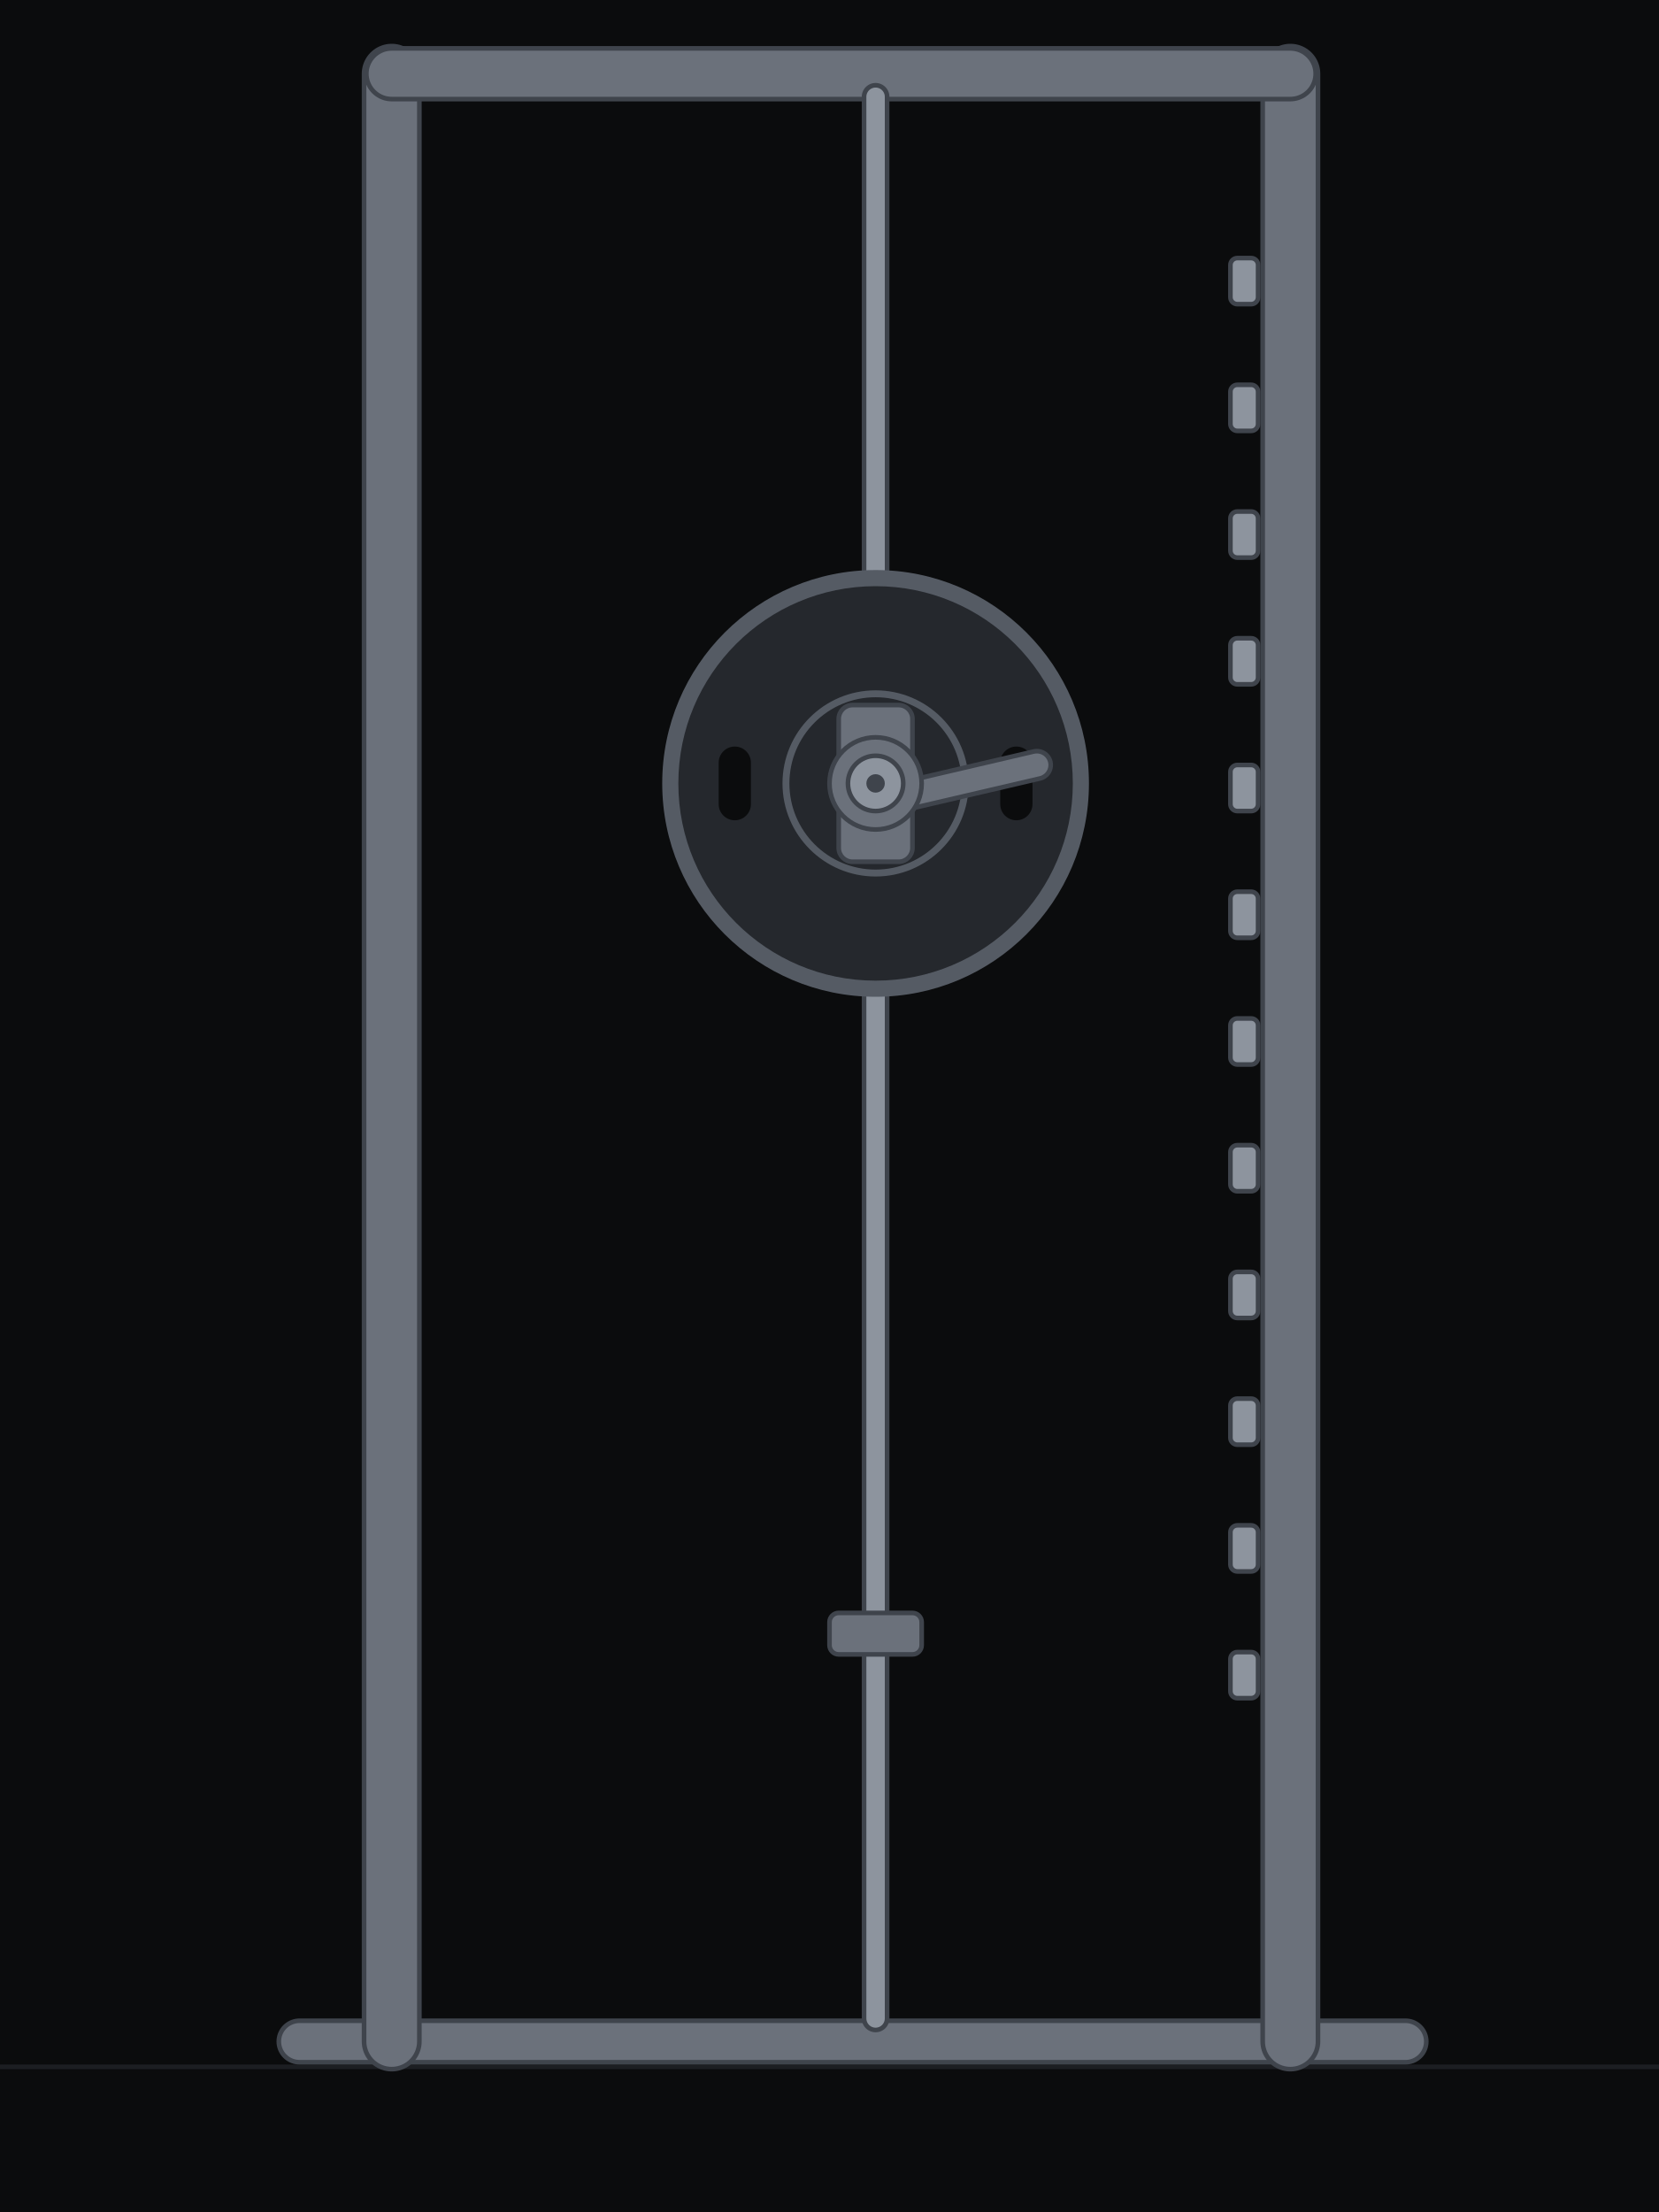
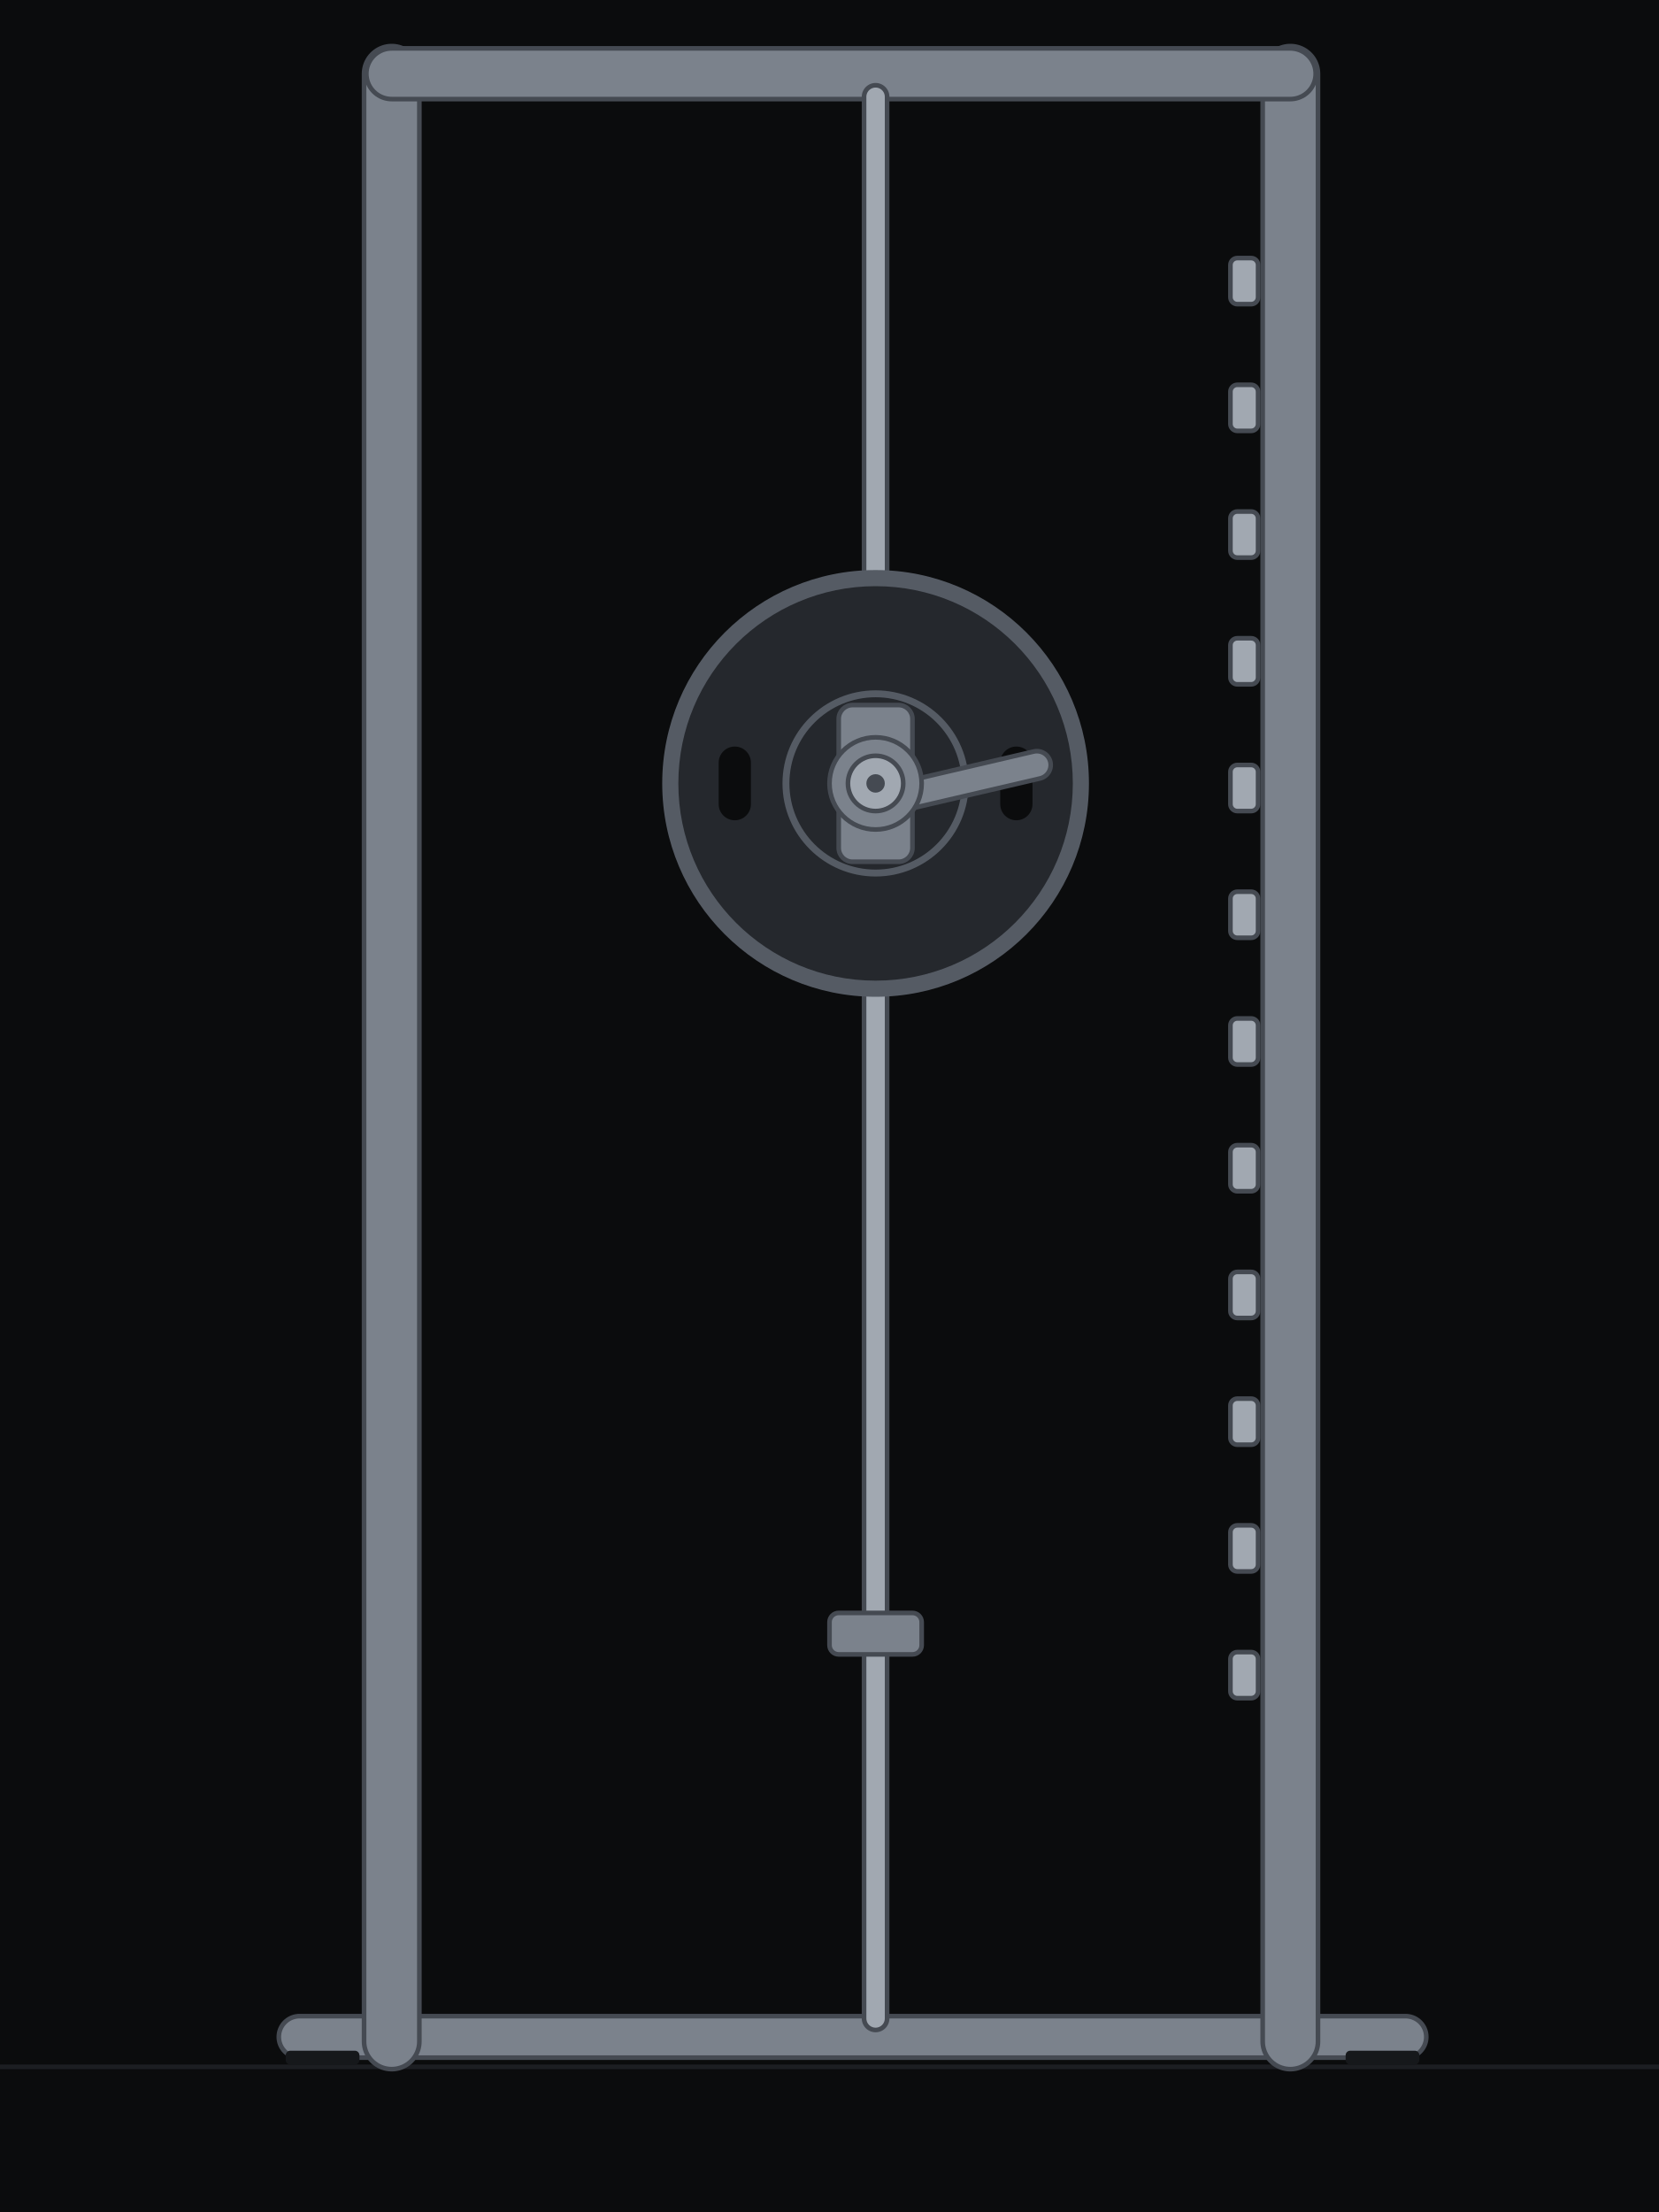
<svg xmlns="http://www.w3.org/2000/svg" viewBox="0 0 720 960" width="720" height="960">
  <defs>
    <clipPath id="recorte-torso" clipPathUnits="userSpaceOnUse">
-       <path d="M-34 -14C-30 -22.7 -23 -40 -14 -46C-5 -52 7.7 -51.3 20 -50C32.3 -48.7 46.7 -41.2 60 -38C73.3 -34.8 85.8 -31 100 -31C114.2 -31 130.8 -35.8 145 -38C159.2 -40.2 173.3 -44 185 -44C196.7 -44 207.2 -41.7 215 -38C222.8 -34.3 227.8 -27.3 232 -22C236.2 -16.7 239 -11.3 240 -6C241 -0.7 240.3 4.7 238 10C235.7 15.3 231.5 20.3 226 26C220.5 31.7 214 39.5 205 44C196 48.5 182.8 52.7 172 53C161.2 53.3 152 48.8 140 46C128 43.2 115 37.3 100 36C85 34.7 65 38 50 38C35 38 22.3 38.7 10 36C-2.3 33.3 -16 27 -24 22C-32 17 -36.3 12 -38 6C-39.7 0 -38 -5.3 -34 -14Z" />
+       <path d="M-34 -14C-30.7 -23.3 -25.7 -43 -18 -50C-10.3 -57 1.3 -56.7 12 -56C22.7 -55.3 34.7 -50 46 -46C57.3 -42 70.2 -34.7 80 -32C89.8 -29.3 95 -28.3 105 -30C115 -31.7 128.8 -38.7 140 -42C151.2 -45.3 162 -49.3 172 -50C182 -50.7 191.7 -48.3 200 -46C208.3 -43.7 216 -40.3 222 -36C228 -31.7 232.7 -25.3 236 -20C239.3 -14.7 241.3 -9 242 -4C242.7 1 242 5 240 10C238 15 234.7 19.7 230 26C225.3 32.3 218.7 42.3 212 48C205.3 53.7 198 58 190 60C182 62 171.3 61.7 164 60C156.7 58.3 152.7 53 146 50C139.3 47 132.3 44 124 42C115.7 40 106.7 38.7 96 38C85.3 37.3 72 38.3 60 38C48 37.7 35 37.3 24 36C13 34.7 2.3 32.7 -6 30C-14.3 27.3 -20.7 24 -26 20C-31.3 16 -36.7 11.7 -38 6C-39.3 0.3 -37.3 -4.7 -34 -14Z" />
    </clipPath>
    <clipPath id="recorte-muslo" clipPathUnits="userSpaceOnUse">
-       <path d="M0 -34C11.6 -35.3 31.7 -37.8 52.8 -37C73.9 -36.2 106.2 -31.5 126.7 -29C147.3 -26.5 166 -23.7 176 -22C186 -20.3 183.8 -20.9 187 -19.1C190.2 -17.2 193.2 -14.2 195.1 -11C196.9 -7.8 198 -3.7 198 0C198 3.7 196.9 7.8 195.1 11C193.2 14.2 190.2 17.2 187 19.1C183.8 20.9 189.6 20.5 176 22C162.4 23.5 130.5 25.8 105.6 28C80.7 30.2 44 34 26.4 35C8.8 36 7.2 34.9 0 34C-7.2 33.1 -12.1 32.3 -17 29.4C-21.9 26.6 -26.6 21.9 -29.4 17C-32.3 12.1 -34 5.7 -34 0C-34 -5.7 -32.3 -12.1 -29.4 -17C-26.6 -21.9 -21.9 -26.6 -17 -29.4C-12.1 -32.3 -11.6 -32.7 0 -34Z" />
+       <path d="M0 -34C12.2 -35.6 34.6 -39.8 56.3 -39C78 -38.2 110.3 -31.8 130.2 -29C150.2 -26.2 166.5 -23.7 176 -22C185.5 -20.3 183.8 -20.9 187 -19.1C190.2 -17.2 193.2 -14.2 195.1 -11C196.9 -7.8 198 -3.7 198 0C198 3.7 196.9 7.8 195.1 11C193.2 14.2 190.2 17.2 187 19.1C183.8 20.9 183.1 21.2 176 22C168.9 22.8 159 22.3 144.3 24C129.7 25.7 106.8 30.2 88 32C69.2 33.8 46.3 34.7 31.7 35C17 35.3 8.1 34.9 0 34C-8.1 33.1 -12.1 32.3 -17 29.4C-21.9 26.6 -26.6 21.9 -29.4 17C-32.3 12.1 -34 5.7 -34 0C-34 -5.7 -32.3 -12.1 -29.4 -17C-26.6 -21.9 -21.9 -26.6 -17 -29.4C-12.1 -32.3 -12.2 -32.4 0 -34Z" />
    </clipPath>
    <clipPath id="recorte-pierna" clipPathUnits="userSpaceOnUse">
-       <path d="M0 -22C9.2 -22.5 23.6 -23 44.3 -22C64.9 -21 101.8 -17.3 123.9 -16C146 -14.7 167 -14.6 177 -14C187 -13.4 182 -13.3 184 -12.1C186 -11 188 -9 189.1 -7C190.3 -5 191 -2.3 191 0C191 2.3 190.3 5 189.1 7C188 9 186 11 184 12.1C182 13.3 189.4 12.5 177 14C164.6 15.5 131 18.2 109.7 21C88.5 23.8 67.9 30.8 49.6 31C31.3 31.2 10.1 24 0 22C-10.1 20 -7.8 20.9 -11 19.1C-14.2 17.2 -17.2 14.2 -19.1 11C-20.9 7.8 -22 3.7 -22 0C-22 -3.7 -20.9 -7.8 -19.1 -11C-17.2 -14.2 -14.2 -17.2 -11 -19.1C-7.8 -20.9 -9.2 -21.5 0 -22Z" />
+       <path d="M0 -22C7.7 -22.5 14.8 -23.2 35.4 -22C56.1 -20.8 100.3 -16.3 123.9 -15C147.5 -13.7 167 -14.5 177 -14C187 -13.5 182 -13.3 184 -12.1C186 -11 188 -9 189.1 -7C190.3 -5 191 -2.3 191 0C191 2.3 190.3 5 189.1 7C188 9 186 11 184 12.1C182 13.3 184.7 13.4 177 14C169.3 14.6 152.8 14.2 138.1 16C123.3 17.8 104.4 22.2 88.5 25C72.6 27.8 57.2 33.5 42.5 33C27.7 32.5 8.9 24.3 0 22C-8.9 19.7 -7.8 20.9 -11 19.1C-14.2 17.2 -17.2 14.2 -19.1 11C-20.9 7.8 -22 3.7 -22 0C-22 -3.7 -20.9 -7.8 -19.1 -11C-17.2 -14.2 -14.2 -17.2 -11 -19.1C-7.8 -20.9 -7.7 -21.5 0 -22Z" />
    </clipPath>
    <clipPath id="recorte-pie" clipPathUnits="userSpaceOnUse">
-       <path d="M0 -14C-5 -13.7 -8.5 -11 -12 -8C-15.5 -5 -18.7 0 -21 4C-23.3 8 -25.8 12.3 -26 16C-26.2 19.7 -24.7 24 -22 26C-19.3 28 -18.7 27.7 -10 28C-1.3 28.3 17.7 28 30 28C42.3 28 55.7 28.2 64 28C72.3 27.8 76.3 28.2 80 27C83.7 25.8 85.7 23.3 86 21C86.3 18.7 85.7 15.5 82 13C78.3 10.5 71 8.5 64 6C57 3.5 47.7 0.7 40 -2C32.3 -4.7 24.7 -8 18 -10C11.3 -12 5 -14.3 0 -14Z" />
+       <path d="M0 -14C-5 -13.7 -8.7 -10.7 -12 -8C-15.3 -5.3 -17.7 -1.7 -20 2C-22.3 5.7 -25.3 10.3 -26 14C-26.7 17.7 -26 21.7 -24 24C-22 26.3 -19.3 27.3 -14 28C-8.7 28.7 -1 28.2 8 28C17 27.8 30.3 27 40 27C49.7 27 59.3 27.8 66 28C72.7 28.2 76.3 28.7 80 28C83.7 27.3 86.8 25.8 88 24C89.2 22.2 88.7 19 87 17C85.3 15 82.5 13.8 78 12C73.5 10.2 66.3 8.3 60 6C53.7 3.7 47 0.7 40 -2C33 -4.7 24.7 -8 18 -10C11.3 -12 5 -14.3 0 -14Z" />
    </clipPath>
    <clipPath id="recorte-brazo" clipPathUnits="userSpaceOnUse">
-       <path d="M0 -24C13.2 -23.9 44.7 -21.5 67 -20C89.3 -18.5 121.6 -16.2 134 -15C146.4 -13.8 139.3 -14.2 141.5 -13C143.7 -11.7 145.7 -9.7 147 -7.5C148.2 -5.3 149 -2.5 149 0C149 2.5 148.2 5.3 147 7.5C145.7 9.7 143.7 11.7 141.5 13C139.3 14.2 141.5 14.2 134 15C126.5 15.8 112.1 16.7 96.5 18C80.8 19.3 56.3 22 40.2 23C24.1 24 8.7 24.4 0 24C-8.7 23.6 -8.5 22.8 -12 20.8C-15.5 18.8 -18.8 15.5 -20.8 12C-22.8 8.5 -24 4 -24 0C-24 -4 -22.8 -8.5 -20.8 -12C-18.8 -15.5 -15.5 -18.8 -12 -20.8C-8.5 -22.8 -13.2 -24.1 0 -24Z" />
+       <path d="M0 -26C14.5 -25.9 51.4 -23.8 73.7 -22C96 -20.2 122.7 -16.5 134 -15C145.3 -13.5 139.3 -14.2 141.5 -13C143.7 -11.7 145.7 -9.7 147 -7.5C148.2 -5.3 149 -2.5 149 0C149 2.5 148.2 5.3 147 7.5C145.7 9.7 143.7 11.7 141.5 13C139.3 14.2 141.5 14 134 15C126.5 16 111.7 17.3 96.5 19C81.3 20.7 59 23.8 42.9 25C26.8 26.2 9.3 26.4 0 26C-9.3 25.6 -9.2 24.7 -13 22.5C-16.8 20.3 -20.3 16.8 -22.5 13C-24.7 9.2 -26 4.3 -26 0C-26 -4.3 -24.7 -9.2 -22.5 -13C-20.3 -16.8 -16.8 -20.3 -13 -22.5C-9.2 -24.7 -14.5 -26.1 0 -26Z" />
    </clipPath>
    <clipPath id="recorte-antebrazo" clipPathUnits="userSpaceOnUse">
-       <path d="M0 -15C6.9 -15.7 16.1 -17.8 33.6 -17C51.1 -16.2 92.3 -11.4 105 -10C117.7 -8.6 108.6 -9.5 110 -8.7C111.4 -7.8 112.8 -6.4 113.7 -5C114.5 -3.6 115 -1.7 115 0C115 1.7 114.5 3.6 113.7 5C112.8 6.4 111.4 7.8 110 8.7C108.6 9.5 119 8.4 105 10C91 11.6 43.8 17.2 26.3 18C8.8 18.8 5.6 15.8 0 15C-5.6 14.2 -5.3 14.2 -7.5 13C-9.7 11.7 -11.7 9.7 -13 7.5C-14.2 5.3 -15 2.5 -15 0C-15 -2.5 -14.2 -5.3 -13 -7.5C-11.7 -9.7 -9.7 -11.7 -7.5 -13C-5.3 -14.2 -6.9 -14.3 0 -15Z" />
+       <path d="M0 -15C5.1 -16.2 12.6 -20.2 23.1 -20C33.6 -19.8 49.4 -15.7 63 -14C76.7 -12.3 97.2 -10.9 105 -10C112.8 -9.1 108.6 -9.5 110 -8.7C111.4 -7.8 112.8 -6.4 113.7 -5C114.5 -3.6 115 -1.7 115 0C115 1.7 114.5 3.6 113.7 5C112.8 6.4 111.4 7.8 110 8.7C108.6 9.5 112 9.3 105 10C98 10.7 81.4 11.7 68.3 13C55.1 14.3 37.6 17.7 26.3 18C14.9 18.3 5.6 15.8 0 15C-5.6 14.2 -5.3 14.2 -7.5 13C-9.7 11.7 -11.7 9.7 -13 7.5C-14.2 5.3 -15 2.5 -15 0C-15 -2.5 -14.2 -5.3 -13 -7.5C-11.7 -9.7 -9.7 -11.7 -7.5 -13C-5.3 -14.2 -5.1 -13.8 0 -15Z" />
    </clipPath>
    <clipPath id="recorte-mano" clipPathUnits="userSpaceOnUse">
-       <path d="M0 -10C5.8 -10.6 18.7 -12.3 29.7 -12C40.7 -11.7 59.3 -8.8 66 -8C72.7 -7.2 68.8 -7.6 70 -6.9C71.2 -6.3 72.3 -5.2 72.9 -4C73.6 -2.8 74 -1.3 74 0C74 1.3 73.6 2.8 72.9 4C72.3 5.2 71.2 6.3 70 6.9C68.8 7.6 72.7 7.3 66 8C59.3 8.7 40.7 10.7 29.7 11C18.7 11.3 5.8 10.4 0 10C-5.8 9.6 -3.6 9.5 -5 8.7C-6.4 7.8 -7.8 6.4 -8.7 5C-9.5 3.6 -10 1.7 -10 0C-10 -1.7 -9.5 -3.6 -8.7 -5C-7.8 -6.4 -6.4 -7.8 -5 -8.7C-3.6 -9.5 -5.8 -9.4 0 -10Z" />
+       <path d="M0 -10C3.2 -10.8 8.7 -10.8 12 -12C15.3 -13.2 17 -15.5 20 -17C23 -18.5 27.3 -20.8 30 -21C32.7 -21.2 35.3 -19.5 36 -18C36.7 -16.5 32 -13.3 34 -12C36 -10.7 43.3 -10.7 48 -10C52.7 -9.3 58.2 -9.2 62 -8C65.8 -6.8 69.7 -5 71 -3C72.3 -1 71.8 2.2 70 4C68.2 5.8 65 6.8 60 8C55 9.2 47 10.5 40 11C33 11.5 24.7 11.2 18 11C11.3 10.8 4.2 10.7 0 10C-4.2 9.3 -5.3 8.7 -7 7C-8.7 5.3 -10 2.3 -10 0C-10 -2.3 -8.7 -5.3 -7 -7C-5.3 -8.7 -3.2 -9.2 0 -10Z" />
    </clipPath>
    <clipPath id="recorte-puno" clipPathUnits="userSpaceOnUse">
-       <path d="M0 -10C3.6 -10.9 11.5 -13.5 16.5 -14C21.5 -14.5 26.7 -13.5 30 -13C33.3 -12.5 34.6 -12.3 36.5 -11.3C38.4 -10.2 40.2 -8.4 41.3 -6.5C42.3 -4.6 43 -2.2 43 0C43 2.2 42.3 4.6 41.3 6.5C40.2 8.4 38.4 10.2 36.5 11.3C34.6 12.3 33.3 12.5 30 13C26.7 13.5 21.5 14.5 16.5 14C11.5 13.5 3.6 10.9 0 10C-3.6 9.1 -3.6 9.5 -5 8.7C-6.4 7.8 -7.8 6.4 -8.7 5C-9.5 3.6 -10 1.7 -10 0C-10 -1.7 -9.5 -3.6 -8.7 -5C-7.8 -6.4 -6.4 -7.8 -5 -8.7C-3.6 -9.5 -3.6 -9.1 0 -10Z" />
+       <path d="M0 -10C3.2 -11 7.7 -12.2 12 -13C16.3 -13.8 21.8 -15.2 26 -15C30.2 -14.8 34.3 -13.8 37 -12C39.7 -10.2 41.2 -7 42 -4C42.8 -1 43.2 3.2 42 6C40.8 8.8 39 11.7 35 13C31 14.3 23.8 14.5 18 14C12.2 13.5 4.2 11.2 0 10C-4.2 8.8 -5.3 8.7 -7 7C-8.7 5.3 -10 2.3 -10 0C-10 -2.3 -8.7 -5.3 -7 -7C-5.3 -8.7 -3.2 -9 0 -10Z" />
    </clipPath>
    <clipPath id="recorte-cuello" clipPathUnits="userSpaceOnUse">
-       <path d="M0 -18C4.8 -18.2 13.3 -17.2 20 -17C26.7 -16.8 35.3 -17.4 40 -17C44.8 -16.6 46 -16.1 48.5 -14.7C51 -13.3 53.3 -11 54.7 -8.5C56.1 -6 57 -2.8 57 0C57 2.8 56.1 6 54.7 8.5C53.3 11 51 13.3 48.5 14.7C46 16.1 44.8 16.6 40 17C35.3 17.4 26.7 16.8 20 17C13.3 17.2 4.8 18.2 0 18C-4.8 17.8 -6.4 17.1 -9 15.6C-11.6 14.1 -14.1 11.6 -15.6 9C-17.1 6.4 -18 3 -18 0C-18 -3 -17.1 -6.4 -15.6 -9C-14.1 -11.6 -11.6 -14.1 -9 -15.6C-6.4 -17.1 -4.8 -17.8 0 -18Z" />
+       <path d="M0 -18C4.8 -18.2 13.3 -17.2 20 -17C26.7 -16.8 35.3 -17.4 40 -17C44.8 -16.6 46 -16.1 48.5 -14.7C51 -13.3 53.3 -11 54.7 -8.5C56.1 -6 57 -2.8 57 0C57 2.8 56.1 6 54.7 8.5C53.3 11 51 13.3 48.5 14.7C46 16.1 44.8 16.5 40 17C35.3 17.5 26.7 17.8 20 18C13.3 18.2 4.8 18.4 0 18C-4.8 17.6 -6.4 17.1 -9 15.6C-11.6 14.1 -14.1 11.6 -15.6 9C-17.1 6.4 -18 3 -18 0C-18 -3 -17.1 -6.4 -15.6 -9C-14.1 -11.6 -11.6 -14.1 -9 -15.6C-6.4 -17.1 -4.8 -17.8 0 -18Z" />
    </clipPath>
    <clipPath id="recorte-cabeza" clipPathUnits="userSpaceOnUse">
-       <path d="M88 2C89.7 11.7 84.3 19.7 80 26C75.7 32.3 68.3 37 62 40C55.7 43 48.7 43.7 42 44C35.3 44.3 28 43.3 22 42C16 40.7 10.7 39 6 36C1.3 33 -4 28 -6 24C-8 20 -7.3 15.7 -6 12C-4.7 8.3 -0.3 7.3 2 2C4.3 -3.3 4.7 -13.7 8 -20C11.3 -26.3 15.7 -32.3 22 -36C28.3 -39.7 38 -42.7 46 -42C54 -41.3 63 -39.3 70 -32C77 -24.7 86.3 -7.7 88 2Z" />
+       <path d="M88 2C90 11.3 85.7 18 82 24C78.3 30 72 34.7 66 38C60 41.3 52.7 43.2 46 44C39.3 44.8 32 44 26 43C20 42 14.7 40.5 10 38C5.3 35.5 0.7 31.7 -2 28C-4.7 24.3 -6.3 19.7 -6 16C-5.7 12.3 -2 11.7 0 6C2 0.3 2.7 -11.3 6 -18C9.3 -24.7 13.7 -30 20 -34C26.3 -38 35.7 -42.3 44 -42C52.3 -41.7 62.7 -39.3 70 -32C77.3 -24.7 86 -7.3 88 2Z" />
    </clipPath>
  </defs>
  <rect id="fondo" width="720" height="960" fill="#0b0c0d" />
  <line id="suelo" x1="0" y1="897" x2="720" y2="897" stroke="#1c1e22" stroke-width="2" />
  <g id="smith">
    <g id="bastidor">
-       <line x1="130" y1="886" x2="610" y2="886" stroke="#3f444c" stroke-width="20" stroke-linecap="round" />
-       <line x1="130" y1="886" x2="610" y2="886" stroke="#6b717b" stroke-width="16" stroke-linecap="round" />
-       <line x1="170" y1="886" x2="170" y2="32" stroke="#3f444c" stroke-width="26" stroke-linecap="round" />
-       <line x1="170" y1="886" x2="170" y2="32" stroke="#6b717b" stroke-width="22" stroke-linecap="round" />
-       <line x1="560" y1="886" x2="560" y2="32" stroke="#3f444c" stroke-width="26" stroke-linecap="round" />
-       <line x1="560" y1="886" x2="560" y2="32" stroke="#6b717b" stroke-width="22" stroke-linecap="round" />
-       <line x1="170" y1="32" x2="560" y2="32" stroke="#3f444c" stroke-width="24" stroke-linecap="round" />
-       <line x1="170" y1="32" x2="560" y2="32" stroke="#6b717b" stroke-width="20" stroke-linecap="round" />
-       <line x1="380" y1="42" x2="380" y2="876" stroke="#3f444c" stroke-width="12" stroke-linecap="round" />
-       <line x1="380" y1="42" x2="380" y2="876" stroke="#8d949e" stroke-width="8" stroke-linecap="round" />
+       <line x1="130" y1="884" x2="610" y2="884" stroke="#454a52" stroke-width="20" stroke-linecap="round" />
+       <line x1="130" y1="884" x2="610" y2="884" stroke="#7b828c" stroke-width="16" stroke-linecap="round" />
+       <rect x="124" y="890" width="32" height="6" rx="2" fill="#16181b" />
+       <rect x="584" y="890" width="32" height="6" rx="2" fill="#16181b" />
+       <line x1="170" y1="886" x2="170" y2="32" stroke="#454a52" stroke-width="26" stroke-linecap="round" />
+       <line x1="170" y1="886" x2="170" y2="32" stroke="#7b828c" stroke-width="22" stroke-linecap="round" />
+       <line x1="560" y1="886" x2="560" y2="32" stroke="#454a52" stroke-width="26" stroke-linecap="round" />
+       <line x1="560" y1="886" x2="560" y2="32" stroke="#7b828c" stroke-width="22" stroke-linecap="round" />
+       <line x1="170" y1="32" x2="560" y2="32" stroke="#454a52" stroke-width="24" stroke-linecap="round" />
+       <line x1="170" y1="32" x2="560" y2="32" stroke="#7b828c" stroke-width="20" stroke-linecap="round" />
+       <line x1="380" y1="42" x2="380" y2="876" stroke="#454a52" stroke-width="12" stroke-linecap="round" />
+       <line x1="380" y1="42" x2="380" y2="876" stroke="#a1a8b1" stroke-width="8" stroke-linecap="round" />
      <g id="ganchos">
-         <rect x="534" y="112" width="12" height="20" rx="3" fill="#8d949e" stroke="#3f444c" stroke-width="2" />
-         <rect x="534" y="167" width="12" height="20" rx="3" fill="#8d949e" stroke="#3f444c" stroke-width="2" />
-         <rect x="534" y="222" width="12" height="20" rx="3" fill="#8d949e" stroke="#3f444c" stroke-width="2" />
-         <rect x="534" y="277" width="12" height="20" rx="3" fill="#8d949e" stroke="#3f444c" stroke-width="2" />
-         <rect x="534" y="332" width="12" height="20" rx="3" fill="#8d949e" stroke="#3f444c" stroke-width="2" />
-         <rect x="534" y="387" width="12" height="20" rx="3" fill="#8d949e" stroke="#3f444c" stroke-width="2" />
-         <rect x="534" y="442" width="12" height="20" rx="3" fill="#8d949e" stroke="#3f444c" stroke-width="2" />
-         <rect x="534" y="497" width="12" height="20" rx="3" fill="#8d949e" stroke="#3f444c" stroke-width="2" />
-         <rect x="534" y="552" width="12" height="20" rx="3" fill="#8d949e" stroke="#3f444c" stroke-width="2" />
-         <rect x="534" y="607" width="12" height="20" rx="3" fill="#8d949e" stroke="#3f444c" stroke-width="2" />
-         <rect x="534" y="662" width="12" height="20" rx="3" fill="#8d949e" stroke="#3f444c" stroke-width="2" />
-         <rect x="534" y="717" width="12" height="20" rx="3" fill="#8d949e" stroke="#3f444c" stroke-width="2" />
+         <rect x="534" y="112" width="12" height="20" rx="3" fill="#a1a8b1" stroke="#454a52" stroke-width="2" />
+         <rect x="534" y="167" width="12" height="20" rx="3" fill="#a1a8b1" stroke="#454a52" stroke-width="2" />
+         <rect x="534" y="222" width="12" height="20" rx="3" fill="#a1a8b1" stroke="#454a52" stroke-width="2" />
+         <rect x="534" y="277" width="12" height="20" rx="3" fill="#a1a8b1" stroke="#454a52" stroke-width="2" />
+         <rect x="534" y="332" width="12" height="20" rx="3" fill="#a1a8b1" stroke="#454a52" stroke-width="2" />
+         <rect x="534" y="387" width="12" height="20" rx="3" fill="#a1a8b1" stroke="#454a52" stroke-width="2" />
+         <rect x="534" y="442" width="12" height="20" rx="3" fill="#a1a8b1" stroke="#454a52" stroke-width="2" />
+         <rect x="534" y="497" width="12" height="20" rx="3" fill="#a1a8b1" stroke="#454a52" stroke-width="2" />
+         <rect x="534" y="552" width="12" height="20" rx="3" fill="#a1a8b1" stroke="#454a52" stroke-width="2" />
+         <rect x="534" y="607" width="12" height="20" rx="3" fill="#a1a8b1" stroke="#454a52" stroke-width="2" />
+         <rect x="534" y="662" width="12" height="20" rx="3" fill="#a1a8b1" stroke="#454a52" stroke-width="2" />
+         <rect x="534" y="717" width="12" height="20" rx="3" fill="#a1a8b1" stroke="#454a52" stroke-width="2" />
      </g>
-       <rect x="360" y="700" width="40" height="18" rx="4" fill="#6b717b" stroke="#3f444c" stroke-width="2" />
+       <rect x="360" y="700" width="40" height="18" rx="4" fill="#7b828c" stroke="#454a52" stroke-width="2" />
    </g>
    <g id="carro" data-riel="380,62,380,700">
      <g id="disco" data-centro="380,340" data-radio="92.6">
        <circle cx="380" cy="340" r="92.6" fill="#555b64" />
        <circle cx="380" cy="340" r="85.6" fill="#25282d" />
        <circle cx="380" cy="340" r="38.9" fill="none" stroke="#555b64" stroke-width="3" />
        <rect x="311.9" y="324" width="14" height="32" rx="7" fill="#0b0c0d" />
        <rect x="434.1" y="324" width="14" height="32" rx="7" fill="#0b0c0d" />
-         <circle cx="380" cy="340" r="15" fill="#8d949e" />
+         <circle cx="380" cy="340" r="15" fill="#a1a8b1" />
        <circle cx="380" cy="340" r="7" fill="#0b0c0d" />
      </g>
-       <rect x="364" y="306" width="32" height="68" rx="6" fill="#6b717b" stroke="#3f444c" stroke-width="2" />
-       <line x1="390" y1="346" x2="450" y2="332" stroke="#3f444c" stroke-width="14" stroke-linecap="round" />
-       <line x1="390" y1="346" x2="450" y2="332" stroke="#6b717b" stroke-width="10" stroke-linecap="round" />
+       <rect x="364" y="306" width="32" height="68" rx="6" fill="#7b828c" stroke="#454a52" stroke-width="2" />
+       <line x1="390" y1="346" x2="450" y2="332" stroke="#454a52" stroke-width="14" stroke-linecap="round" />
+       <line x1="390" y1="346" x2="450" y2="332" stroke="#7b828c" stroke-width="10" stroke-linecap="round" />
      <g id="manguito" data-centro="380,340">
-         <circle cx="380" cy="340" r="21" fill="#3f444c" />
-         <circle cx="380" cy="340" r="19" fill="#6b717b" />
-         <circle cx="380" cy="340" r="13" fill="#3f444c" />
-         <circle cx="380" cy="340" r="11" fill="#8d949e" />
-         <circle cx="380" cy="340" r="4" fill="#3f444c" />
+         <circle cx="380" cy="340" r="21" fill="#454a52" />
+         <circle cx="380" cy="340" r="19" fill="#7b828c" />
+         <circle cx="380" cy="340" r="13" fill="#454a52" />
+         <circle cx="380" cy="340" r="11" fill="#a1a8b1" />
+         <circle cx="380" cy="340" r="4" fill="#454a52" />
      </g>
    </g>
  </g>
</svg>
